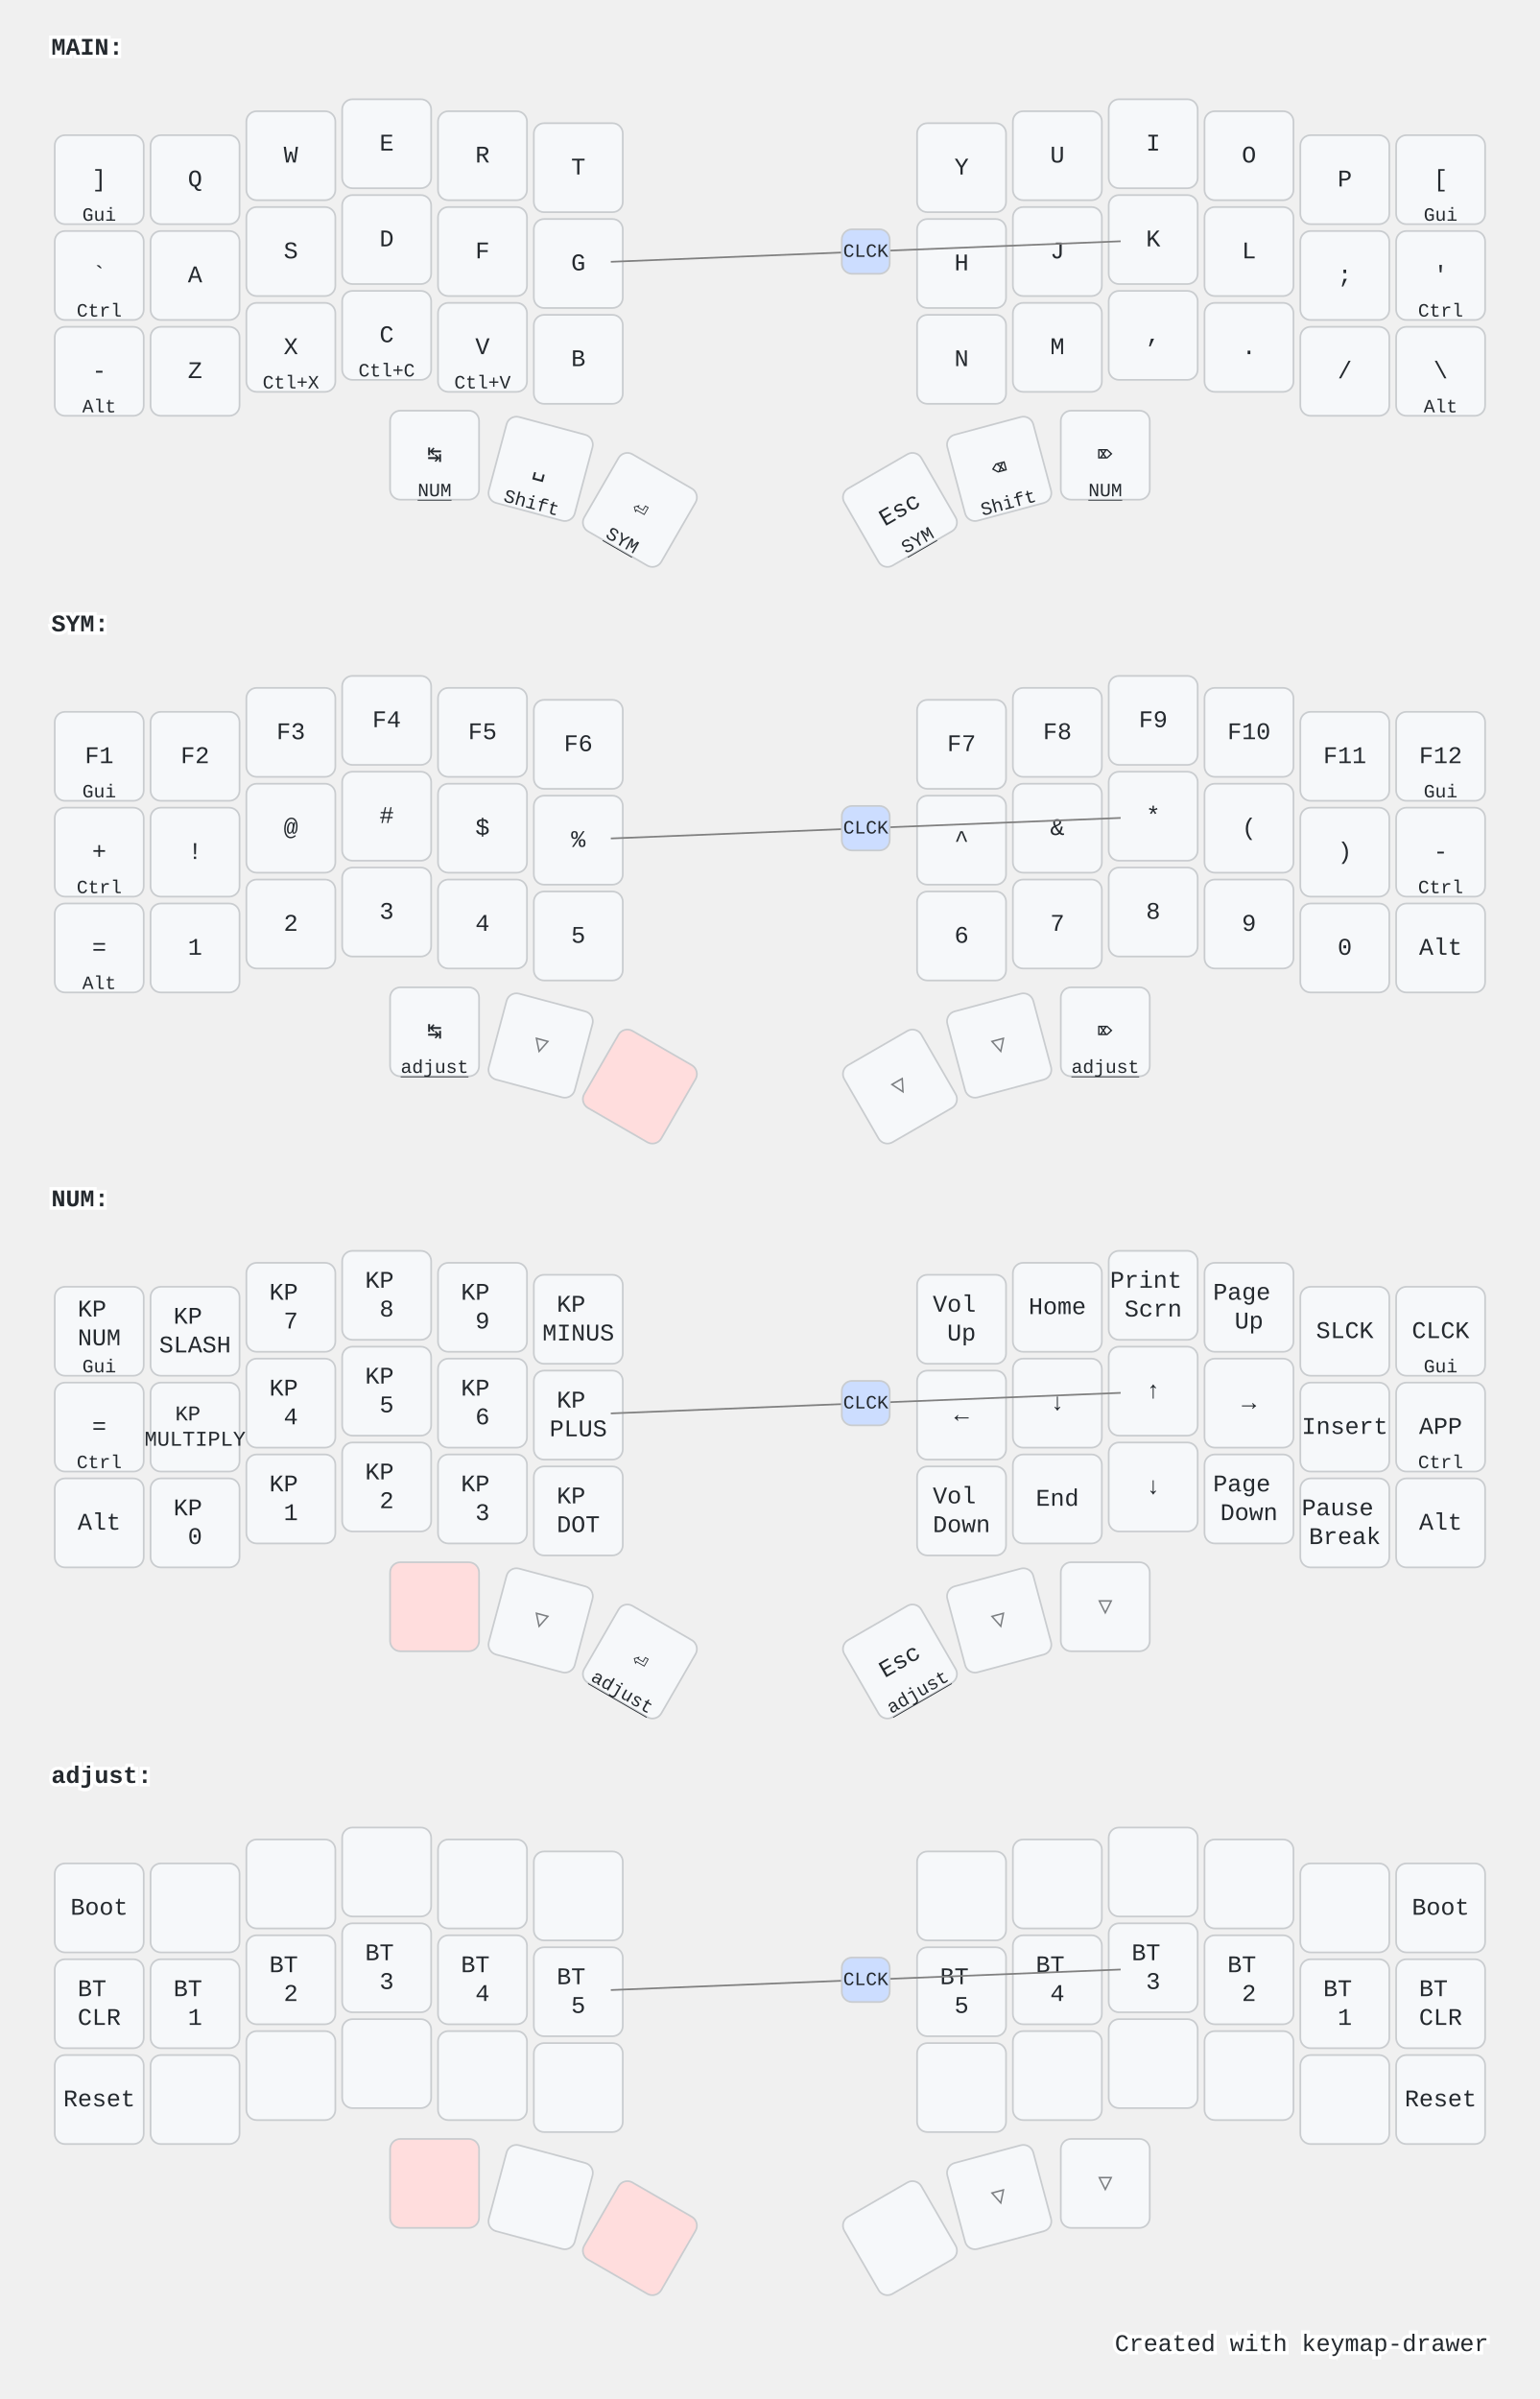
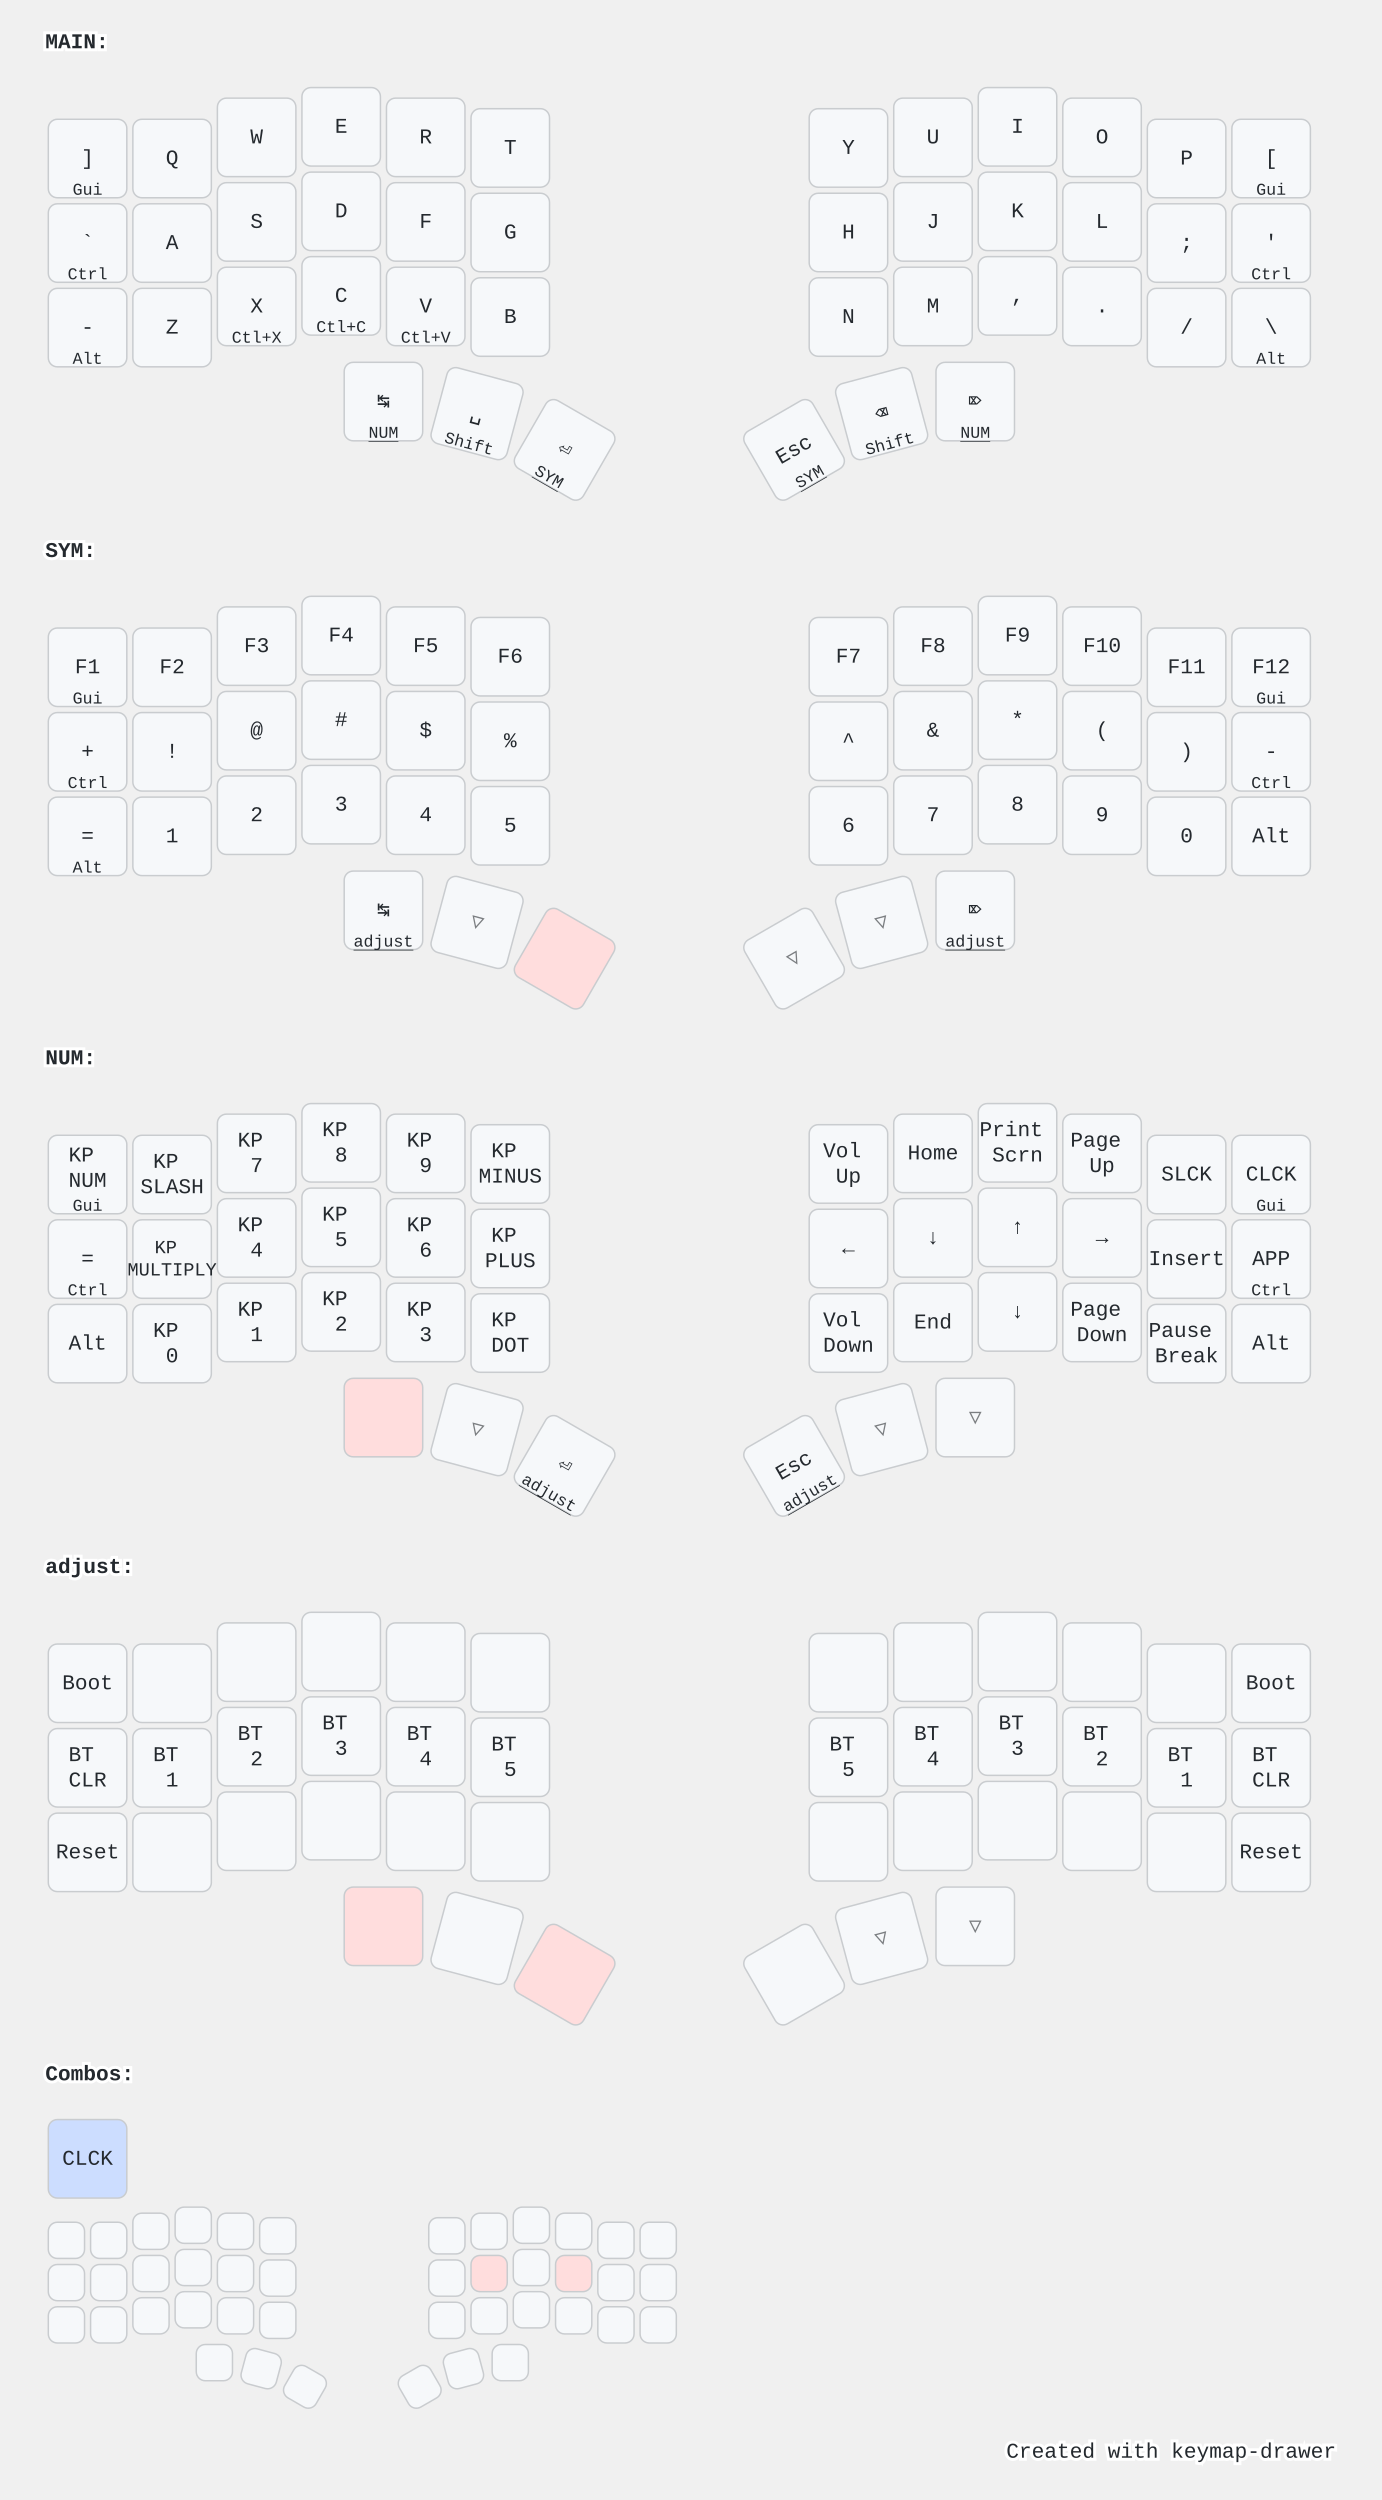
- <svg xmlns="http://www.w3.org/2000/svg" width="900" height="1402" viewBox="0 0 900 1402" class="keymap">
+ <svg xmlns="http://www.w3.org/2000/svg" width="915" height="1656" viewBox="0 0 915 1656" class="keymap">
  <style>/* inherit to force styles through use tags */
svg path {
    fill: inherit;
}

/* font and background color specifications */
svg.keymap {
    font-family: SFMono-Regular,Consolas,Liberation Mono,Menlo,monospace;
    font-size: 14px;
    font-kerning: normal;
    text-rendering: optimizeLegibility;
    fill: #24292e;
}

/* default key styling */
rect.key {
    fill: #f6f8fa;
}

rect.key, rect.combo {
    stroke: #c9cccf;
    stroke-width: 1;
}

/* default key side styling, only used is draw_key_sides is set */
rect.side {
    filter: brightness(90%);
}

/* color accent for combo boxes */
rect.combo, rect.combo-separate {
    fill: #cdf;
}

/* color accent for held keys */
rect.held, rect.combo.held {
    fill: #fdd;
}

/* color accent for ghost (optional) keys */
rect.ghost, rect.combo.ghost {
    stroke-dasharray: 4, 4;
    stroke-width: 2;
}

text {
    text-anchor: middle;
    dominant-baseline: middle;
}

/* styling for layer labels */
text.label {
    font-weight: bold;
    text-anchor: start;
    stroke: white;
    stroke-width: 4;
    paint-order: stroke;
}

/* styling for optional footer */
text.footer {
    text-anchor: end;
    dominant-baseline: auto;
    stroke: white;
    stroke-width: 4;
    paint-order: stroke;
}

/* styling for combo tap, and key non-tap label text */
text.combo, text.hold, text.shifted, text.left, text.right, text.tl, text.tr, text.bl, text.br {
    font-size: 11px;
}

text.hold, text.bl, text.br {
    text-anchor: middle;
    dominant-baseline: auto;
}

text.shifted, text.tl, text.tr {
    text-anchor: middle;
    dominant-baseline: hanging;
}

text.left, text.tl, text.bl {
    text-anchor: start;
}

text.right, text.tr, text.br {
    text-anchor: end;
}

text.layer-activator {
    text-decoration: underline;
}

/* styling for hold/shifted label text in combo box */
text.combo.hold, text.combo.shifted, text.combo.left, text.combo.right {
    font-size: 8px;
}

/* lighter symbol for transparent keys */
text.trans {
    fill: #7b7e81;
}

/* styling for combo dendrons */
path.combo {
    stroke-width: 1;
    stroke: gray;
    fill: none;
}

/* Start Tabler Icons Cleanup */
/* cannot use height/width with glyphs */
.icon-tabler &gt; path {
    fill: inherit;
    stroke: inherit;
    stroke-width: 2;
}
/* hide tabler's default box */
.icon-tabler &gt; path[stroke="none"][fill="none"] {
    visibility: hidden;
}
/* End Tabler Icons Cleanup */

@media (prefers-color-scheme: dark) {
svg.keymap { fill: #d1d6db; }
rect.key { fill: #3f4750; }
rect.key, rect.combo { stroke: #60666c; }
rect.combo, rect.combo-separate { fill: #1f3d7a; }
rect.held, rect.combo.held { fill: #854747; }
text.label, text.footer { stroke: black; }
text.trans { fill: #7e8184; }
path.combo { stroke: #7f7f7f; }

}</style>
  <g transform="translate(30, 0)" class="layer-MAIN">
    <text x="0" y="28" class="label" id="MAIN">MAIN:</text>
    <g transform="translate(0, 56)">
      <g transform="translate(28, 49)" class="key keypos-0">
        <rect rx="6" ry="6" x="-26" y="-26" width="52" height="52" class="key" />
        <text x="0" y="0" class="key tap">]</text>
        <text x="0" y="24" class="key hold">Gui</text>
      </g>
      <g transform="translate(84, 49)" class="key keypos-1">
        <rect rx="6" ry="6" x="-26" y="-26" width="52" height="52" class="key" />
        <text x="0" y="0" class="key tap">Q</text>
      </g>
      <g transform="translate(140, 35)" class="key keypos-2">
        <rect rx="6" ry="6" x="-26" y="-26" width="52" height="52" class="key" />
        <text x="0" y="0" class="key tap">W</text>
      </g>
      <g transform="translate(196, 28)" class="key keypos-3">
        <rect rx="6" ry="6" x="-26" y="-26" width="52" height="52" class="key" />
        <text x="0" y="0" class="key tap">E</text>
      </g>
      <g transform="translate(252, 35)" class="key keypos-4">
        <rect rx="6" ry="6" x="-26" y="-26" width="52" height="52" class="key" />
        <text x="0" y="0" class="key tap">R</text>
      </g>
      <g transform="translate(308, 42)" class="key keypos-5">
        <rect rx="6" ry="6" x="-26" y="-26" width="52" height="52" class="key" />
        <text x="0" y="0" class="key tap">T</text>
      </g>
      <g transform="translate(532, 42)" class="key keypos-6">
        <rect rx="6" ry="6" x="-26" y="-26" width="52" height="52" class="key" />
        <text x="0" y="0" class="key tap">Y</text>
      </g>
      <g transform="translate(588, 35)" class="key keypos-7">
        <rect rx="6" ry="6" x="-26" y="-26" width="52" height="52" class="key" />
        <text x="0" y="0" class="key tap">U</text>
      </g>
      <g transform="translate(644, 28)" class="key keypos-8">
        <rect rx="6" ry="6" x="-26" y="-26" width="52" height="52" class="key" />
        <text x="0" y="0" class="key tap">I</text>
      </g>
      <g transform="translate(700, 35)" class="key keypos-9">
        <rect rx="6" ry="6" x="-26" y="-26" width="52" height="52" class="key" />
        <text x="0" y="0" class="key tap">O</text>
      </g>
      <g transform="translate(756, 49)" class="key keypos-10">
        <rect rx="6" ry="6" x="-26" y="-26" width="52" height="52" class="key" />
        <text x="0" y="0" class="key tap">P</text>
      </g>
      <g transform="translate(812, 49)" class="key keypos-11">
        <rect rx="6" ry="6" x="-26" y="-26" width="52" height="52" class="key" />
        <text x="0" y="0" class="key tap">[</text>
        <text x="0" y="24" class="key hold">Gui</text>
      </g>
      <g transform="translate(28, 105)" class="key keypos-12">
        <rect rx="6" ry="6" x="-26" y="-26" width="52" height="52" class="key" />
        <text x="0" y="0" class="key tap">`</text>
        <text x="0" y="24" class="key hold">Ctrl</text>
      </g>
      <g transform="translate(84, 105)" class="key keypos-13">
        <rect rx="6" ry="6" x="-26" y="-26" width="52" height="52" class="key" />
        <text x="0" y="0" class="key tap">A</text>
      </g>
      <g transform="translate(140, 91)" class="key keypos-14">
        <rect rx="6" ry="6" x="-26" y="-26" width="52" height="52" class="key" />
        <text x="0" y="0" class="key tap">S</text>
      </g>
      <g transform="translate(196, 84)" class="key keypos-15">
        <rect rx="6" ry="6" x="-26" y="-26" width="52" height="52" class="key" />
        <text x="0" y="0" class="key tap">D</text>
      </g>
      <g transform="translate(252, 91)" class="key keypos-16">
        <rect rx="6" ry="6" x="-26" y="-26" width="52" height="52" class="key" />
        <text x="0" y="0" class="key tap">F</text>
      </g>
      <g transform="translate(308, 98)" class="key keypos-17">
        <rect rx="6" ry="6" x="-26" y="-26" width="52" height="52" class="key" />
        <text x="0" y="0" class="key tap">G</text>
      </g>
      <g transform="translate(532, 98)" class="key keypos-18">
        <rect rx="6" ry="6" x="-26" y="-26" width="52" height="52" class="key" />
        <text x="0" y="0" class="key tap">H</text>
      </g>
      <g transform="translate(588, 91)" class="key keypos-19">
        <rect rx="6" ry="6" x="-26" y="-26" width="52" height="52" class="key" />
        <text x="0" y="0" class="key tap">J</text>
      </g>
      <g transform="translate(644, 84)" class="key keypos-20">
        <rect rx="6" ry="6" x="-26" y="-26" width="52" height="52" class="key" />
        <text x="0" y="0" class="key tap">K</text>
      </g>
      <g transform="translate(700, 91)" class="key keypos-21">
        <rect rx="6" ry="6" x="-26" y="-26" width="52" height="52" class="key" />
        <text x="0" y="0" class="key tap">L</text>
      </g>
      <g transform="translate(756, 105)" class="key keypos-22">
        <rect rx="6" ry="6" x="-26" y="-26" width="52" height="52" class="key" />
        <text x="0" y="0" class="key tap">;</text>
      </g>
      <g transform="translate(812, 105)" class="key keypos-23">
        <rect rx="6" ry="6" x="-26" y="-26" width="52" height="52" class="key" />
        <text x="0" y="0" class="key tap">'</text>
        <text x="0" y="24" class="key hold">Ctrl</text>
      </g>
      <g transform="translate(28, 161)" class="key keypos-24">
        <rect rx="6" ry="6" x="-26" y="-26" width="52" height="52" class="key" />
        <text x="0" y="0" class="key tap">-</text>
        <text x="0" y="24" class="key hold">Alt</text>
      </g>
      <g transform="translate(84, 161)" class="key keypos-25">
        <rect rx="6" ry="6" x="-26" y="-26" width="52" height="52" class="key" />
        <text x="0" y="0" class="key tap">Z</text>
      </g>
      <g transform="translate(140, 147)" class="key keypos-26">
        <rect rx="6" ry="6" x="-26" y="-26" width="52" height="52" class="key" />
        <text x="0" y="0" class="key tap">X</text>
        <text x="0" y="24" class="key hold">Ctl+X</text>
      </g>
      <g transform="translate(196, 140)" class="key keypos-27">
        <rect rx="6" ry="6" x="-26" y="-26" width="52" height="52" class="key" />
        <text x="0" y="0" class="key tap">C</text>
        <text x="0" y="24" class="key hold">Ctl+C</text>
      </g>
      <g transform="translate(252, 147)" class="key keypos-28">
        <rect rx="6" ry="6" x="-26" y="-26" width="52" height="52" class="key" />
        <text x="0" y="0" class="key tap">V</text>
        <text x="0" y="24" class="key hold">Ctl+V</text>
      </g>
      <g transform="translate(308, 154)" class="key keypos-29">
        <rect rx="6" ry="6" x="-26" y="-26" width="52" height="52" class="key" />
        <text x="0" y="0" class="key tap">B</text>
      </g>
      <g transform="translate(532, 154)" class="key keypos-30">
        <rect rx="6" ry="6" x="-26" y="-26" width="52" height="52" class="key" />
        <text x="0" y="0" class="key tap">N</text>
      </g>
      <g transform="translate(588, 147)" class="key keypos-31">
        <rect rx="6" ry="6" x="-26" y="-26" width="52" height="52" class="key" />
        <text x="0" y="0" class="key tap">M</text>
      </g>
      <g transform="translate(644, 140)" class="key keypos-32">
        <rect rx="6" ry="6" x="-26" y="-26" width="52" height="52" class="key" />
        <text x="0" y="0" class="key tap">,</text>
      </g>
      <g transform="translate(700, 147)" class="key keypos-33">
        <rect rx="6" ry="6" x="-26" y="-26" width="52" height="52" class="key" />
        <text x="0" y="0" class="key tap">.</text>
      </g>
      <g transform="translate(756, 161)" class="key keypos-34">
        <rect rx="6" ry="6" x="-26" y="-26" width="52" height="52" class="key" />
        <text x="0" y="0" class="key tap">/</text>
      </g>
      <g transform="translate(812, 161)" class="key keypos-35">
        <rect rx="6" ry="6" x="-26" y="-26" width="52" height="52" class="key" />
        <text x="0" y="0" class="key tap">\</text>
        <text x="0" y="24" class="key hold">Alt</text>
      </g>
      <g transform="translate(224, 210)" class="key keypos-36">
        <rect rx="6" ry="6" x="-26" y="-26" width="52" height="52" class="key" />
        <text x="0" y="0" class="key tap">↹</text>
        <a href="#NUM">
          <text x="0" y="24" class="key hold layer-activator">NUM</text>
        </a>
      </g>
      <g transform="translate(286, 218) rotate(15.0)" class="key keypos-37">
        <rect rx="6" ry="6" x="-26" y="-26" width="52" height="52" class="key" />
        <text x="0" y="0" class="key tap">␣</text>
        <text x="0" y="24" class="key hold">Shift</text>
      </g>
      <g transform="translate(344, 242) rotate(30.0)" class="key keypos-38">
        <rect rx="6" ry="6" x="-26" y="-26" width="52" height="52" class="key" />
        <text x="0" y="0" class="key tap">⏎</text>
        <a href="#SYM">
          <text x="0" y="24" class="key hold layer-activator">SYM</text>
        </a>
      </g>
      <g transform="translate(496, 242) rotate(-30.0)" class="key keypos-39">
        <rect rx="6" ry="6" x="-26" y="-26" width="52" height="52" class="key" />
        <text x="0" y="0" class="key tap">Esc</text>
        <a href="#SYM">
          <text x="0" y="24" class="key hold layer-activator">SYM</text>
        </a>
      </g>
      <g transform="translate(554, 218) rotate(-15.0)" class="key keypos-40">
        <rect rx="6" ry="6" x="-26" y="-26" width="52" height="52" class="key" />
        <text x="0" y="0" class="key tap">⌫</text>
        <text x="0" y="24" class="key hold">Shift</text>
      </g>
      <g transform="translate(616, 210)" class="key keypos-41">
        <rect rx="6" ry="6" x="-26" y="-26" width="52" height="52" class="key" />
        <text x="0" y="0" class="key tap">⌦</text>
        <a href="#NUM">
          <text x="0" y="24" class="key hold layer-activator">NUM</text>
        </a>
      </g>
-       <g class="combo combopos-0">
-         <path d="M476,91 l-149,6" class="combo" />
-         <path d="M476,91 l149,-6" class="combo" />
-         <rect rx="6" ry="6" x="462" y="78" width="28" height="26" class="combo" />
-         <text x="476" y="91" class="combo tap">CLCK</text>
-       </g>
    </g>
  </g>
  <g transform="translate(30, 337)" class="layer-SYM">
    <text x="0" y="28" class="label" id="SYM">SYM:</text>
    <g transform="translate(0, 56)">
      <g transform="translate(28, 49)" class="key keypos-0">
        <rect rx="6" ry="6" x="-26" y="-26" width="52" height="52" class="key" />
        <text x="0" y="0" class="key tap">F1</text>
        <text x="0" y="24" class="key hold">Gui</text>
      </g>
      <g transform="translate(84, 49)" class="key keypos-1">
        <rect rx="6" ry="6" x="-26" y="-26" width="52" height="52" class="key" />
        <text x="0" y="0" class="key tap">F2</text>
      </g>
      <g transform="translate(140, 35)" class="key keypos-2">
        <rect rx="6" ry="6" x="-26" y="-26" width="52" height="52" class="key" />
        <text x="0" y="0" class="key tap">F3</text>
      </g>
      <g transform="translate(196, 28)" class="key keypos-3">
        <rect rx="6" ry="6" x="-26" y="-26" width="52" height="52" class="key" />
        <text x="0" y="0" class="key tap">F4</text>
      </g>
      <g transform="translate(252, 35)" class="key keypos-4">
        <rect rx="6" ry="6" x="-26" y="-26" width="52" height="52" class="key" />
        <text x="0" y="0" class="key tap">F5</text>
      </g>
      <g transform="translate(308, 42)" class="key keypos-5">
        <rect rx="6" ry="6" x="-26" y="-26" width="52" height="52" class="key" />
        <text x="0" y="0" class="key tap">F6</text>
      </g>
      <g transform="translate(532, 42)" class="key keypos-6">
        <rect rx="6" ry="6" x="-26" y="-26" width="52" height="52" class="key" />
        <text x="0" y="0" class="key tap">F7</text>
      </g>
      <g transform="translate(588, 35)" class="key keypos-7">
        <rect rx="6" ry="6" x="-26" y="-26" width="52" height="52" class="key" />
        <text x="0" y="0" class="key tap">F8</text>
      </g>
      <g transform="translate(644, 28)" class="key keypos-8">
        <rect rx="6" ry="6" x="-26" y="-26" width="52" height="52" class="key" />
        <text x="0" y="0" class="key tap">F9</text>
      </g>
      <g transform="translate(700, 35)" class="key keypos-9">
        <rect rx="6" ry="6" x="-26" y="-26" width="52" height="52" class="key" />
        <text x="0" y="0" class="key tap">F10</text>
      </g>
      <g transform="translate(756, 49)" class="key keypos-10">
        <rect rx="6" ry="6" x="-26" y="-26" width="52" height="52" class="key" />
        <text x="0" y="0" class="key tap">F11</text>
      </g>
      <g transform="translate(812, 49)" class="key keypos-11">
        <rect rx="6" ry="6" x="-26" y="-26" width="52" height="52" class="key" />
        <text x="0" y="0" class="key tap">F12</text>
        <text x="0" y="24" class="key hold">Gui</text>
      </g>
      <g transform="translate(28, 105)" class="key keypos-12">
        <rect rx="6" ry="6" x="-26" y="-26" width="52" height="52" class="key" />
        <text x="0" y="0" class="key tap">+</text>
        <text x="0" y="24" class="key hold">Ctrl</text>
      </g>
      <g transform="translate(84, 105)" class="key keypos-13">
        <rect rx="6" ry="6" x="-26" y="-26" width="52" height="52" class="key" />
        <text x="0" y="0" class="key tap">!</text>
      </g>
      <g transform="translate(140, 91)" class="key keypos-14">
        <rect rx="6" ry="6" x="-26" y="-26" width="52" height="52" class="key" />
        <text x="0" y="0" class="key tap">@</text>
      </g>
      <g transform="translate(196, 84)" class="key keypos-15">
        <rect rx="6" ry="6" x="-26" y="-26" width="52" height="52" class="key" />
        <text x="0" y="0" class="key tap">#</text>
      </g>
      <g transform="translate(252, 91)" class="key keypos-16">
        <rect rx="6" ry="6" x="-26" y="-26" width="52" height="52" class="key" />
        <text x="0" y="0" class="key tap">$</text>
      </g>
      <g transform="translate(308, 98)" class="key keypos-17">
        <rect rx="6" ry="6" x="-26" y="-26" width="52" height="52" class="key" />
        <text x="0" y="0" class="key tap">%</text>
      </g>
      <g transform="translate(532, 98)" class="key keypos-18">
        <rect rx="6" ry="6" x="-26" y="-26" width="52" height="52" class="key" />
        <text x="0" y="0" class="key tap">^</text>
      </g>
      <g transform="translate(588, 91)" class="key keypos-19">
        <rect rx="6" ry="6" x="-26" y="-26" width="52" height="52" class="key" />
        <text x="0" y="0" class="key tap">&amp;</text>
      </g>
      <g transform="translate(644, 84)" class="key keypos-20">
        <rect rx="6" ry="6" x="-26" y="-26" width="52" height="52" class="key" />
        <text x="0" y="0" class="key tap">*</text>
      </g>
      <g transform="translate(700, 91)" class="key keypos-21">
        <rect rx="6" ry="6" x="-26" y="-26" width="52" height="52" class="key" />
        <text x="0" y="0" class="key tap">(</text>
      </g>
      <g transform="translate(756, 105)" class="key keypos-22">
        <rect rx="6" ry="6" x="-26" y="-26" width="52" height="52" class="key" />
        <text x="0" y="0" class="key tap">)</text>
      </g>
      <g transform="translate(812, 105)" class="key keypos-23">
        <rect rx="6" ry="6" x="-26" y="-26" width="52" height="52" class="key" />
        <text x="0" y="0" class="key tap">-</text>
        <text x="0" y="24" class="key hold">Ctrl</text>
      </g>
      <g transform="translate(28, 161)" class="key keypos-24">
        <rect rx="6" ry="6" x="-26" y="-26" width="52" height="52" class="key" />
        <text x="0" y="0" class="key tap">=</text>
        <text x="0" y="24" class="key hold">Alt</text>
      </g>
      <g transform="translate(84, 161)" class="key keypos-25">
        <rect rx="6" ry="6" x="-26" y="-26" width="52" height="52" class="key" />
        <text x="0" y="0" class="key tap">1</text>
      </g>
      <g transform="translate(140, 147)" class="key keypos-26">
        <rect rx="6" ry="6" x="-26" y="-26" width="52" height="52" class="key" />
        <text x="0" y="0" class="key tap">2</text>
      </g>
      <g transform="translate(196, 140)" class="key keypos-27">
        <rect rx="6" ry="6" x="-26" y="-26" width="52" height="52" class="key" />
        <text x="0" y="0" class="key tap">3</text>
      </g>
      <g transform="translate(252, 147)" class="key keypos-28">
        <rect rx="6" ry="6" x="-26" y="-26" width="52" height="52" class="key" />
        <text x="0" y="0" class="key tap">4</text>
      </g>
      <g transform="translate(308, 154)" class="key keypos-29">
        <rect rx="6" ry="6" x="-26" y="-26" width="52" height="52" class="key" />
        <text x="0" y="0" class="key tap">5</text>
      </g>
      <g transform="translate(532, 154)" class="key keypos-30">
        <rect rx="6" ry="6" x="-26" y="-26" width="52" height="52" class="key" />
        <text x="0" y="0" class="key tap">6</text>
      </g>
      <g transform="translate(588, 147)" class="key keypos-31">
        <rect rx="6" ry="6" x="-26" y="-26" width="52" height="52" class="key" />
        <text x="0" y="0" class="key tap">7</text>
      </g>
      <g transform="translate(644, 140)" class="key keypos-32">
        <rect rx="6" ry="6" x="-26" y="-26" width="52" height="52" class="key" />
        <text x="0" y="0" class="key tap">8</text>
      </g>
      <g transform="translate(700, 147)" class="key keypos-33">
        <rect rx="6" ry="6" x="-26" y="-26" width="52" height="52" class="key" />
        <text x="0" y="0" class="key tap">9</text>
      </g>
      <g transform="translate(756, 161)" class="key keypos-34">
        <rect rx="6" ry="6" x="-26" y="-26" width="52" height="52" class="key" />
        <text x="0" y="0" class="key tap">0</text>
      </g>
      <g transform="translate(812, 161)" class="key keypos-35">
        <rect rx="6" ry="6" x="-26" y="-26" width="52" height="52" class="key" />
        <text x="0" y="0" class="key tap">Alt</text>
      </g>
      <g transform="translate(224, 210)" class="key keypos-36">
        <rect rx="6" ry="6" x="-26" y="-26" width="52" height="52" class="key" />
        <text x="0" y="0" class="key tap">↹</text>
        <a href="#adjust">
          <text x="0" y="24" class="key hold layer-activator">adjust</text>
        </a>
      </g>
      <g transform="translate(286, 218) rotate(15.0)" class="key trans keypos-37">
        <rect rx="6" ry="6" x="-26" y="-26" width="52" height="52" class="key trans" />
        <text x="0" y="0" class="key trans tap">▽</text>
      </g>
      <g transform="translate(344, 242) rotate(30.0)" class="key held keypos-38">
        <rect rx="6" ry="6" x="-26" y="-26" width="52" height="52" class="key held" />
      </g>
      <g transform="translate(496, 242) rotate(-30.0)" class="key trans keypos-39">
        <rect rx="6" ry="6" x="-26" y="-26" width="52" height="52" class="key trans" />
        <text x="0" y="0" class="key trans tap">▽</text>
      </g>
      <g transform="translate(554, 218) rotate(-15.0)" class="key trans keypos-40">
        <rect rx="6" ry="6" x="-26" y="-26" width="52" height="52" class="key trans" />
        <text x="0" y="0" class="key trans tap">▽</text>
      </g>
      <g transform="translate(616, 210)" class="key keypos-41">
        <rect rx="6" ry="6" x="-26" y="-26" width="52" height="52" class="key" />
        <text x="0" y="0" class="key tap">⌦</text>
        <a href="#adjust">
          <text x="0" y="24" class="key hold layer-activator">adjust</text>
        </a>
      </g>
-       <g class="combo combopos-0">
-         <path d="M476,91 l-149,6" class="combo" />
-         <path d="M476,91 l149,-6" class="combo" />
-         <rect rx="6" ry="6" x="462" y="78" width="28" height="26" class="combo" />
-         <text x="476" y="91" class="combo tap">CLCK</text>
-       </g>
    </g>
  </g>
  <g transform="translate(30, 673)" class="layer-NUM">
    <text x="0" y="28" class="label" id="NUM">NUM:</text>
    <g transform="translate(0, 56)">
      <g transform="translate(28, 49)" class="key keypos-0">
        <rect rx="6" ry="6" x="-26" y="-26" width="52" height="52" class="key" />
        <text x="0" y="0" class="key tap">
          <tspan x="0" dy="-0.9em">KP</tspan>
          <tspan x="0" dy="1.2em">NUM</tspan>
        </text>
        <text x="0" y="24" class="key hold">Gui</text>
      </g>
      <g transform="translate(84, 49)" class="key keypos-1">
        <rect rx="6" ry="6" x="-26" y="-26" width="52" height="52" class="key" />
        <text x="0" y="0" class="key tap">
          <tspan x="0" dy="-0.6em">KP</tspan>
          <tspan x="0" dy="1.2em">SLASH</tspan>
        </text>
      </g>
      <g transform="translate(140, 35)" class="key keypos-2">
        <rect rx="6" ry="6" x="-26" y="-26" width="52" height="52" class="key" />
        <text x="0" y="0" class="key tap">
          <tspan x="0" dy="-0.6em">KP</tspan>
          <tspan x="0" dy="1.2em">7</tspan>
        </text>
      </g>
      <g transform="translate(196, 28)" class="key keypos-3">
        <rect rx="6" ry="6" x="-26" y="-26" width="52" height="52" class="key" />
        <text x="0" y="0" class="key tap">
          <tspan x="0" dy="-0.6em">KP</tspan>
          <tspan x="0" dy="1.2em">8</tspan>
        </text>
      </g>
      <g transform="translate(252, 35)" class="key keypos-4">
        <rect rx="6" ry="6" x="-26" y="-26" width="52" height="52" class="key" />
        <text x="0" y="0" class="key tap">
          <tspan x="0" dy="-0.6em">KP</tspan>
          <tspan x="0" dy="1.2em">9</tspan>
        </text>
      </g>
      <g transform="translate(308, 42)" class="key keypos-5">
        <rect rx="6" ry="6" x="-26" y="-26" width="52" height="52" class="key" />
        <text x="0" y="0" class="key tap">
          <tspan x="0" dy="-0.6em">KP</tspan>
          <tspan x="0" dy="1.2em">MINUS</tspan>
        </text>
      </g>
      <g transform="translate(532, 42)" class="key keypos-6">
        <rect rx="6" ry="6" x="-26" y="-26" width="52" height="52" class="key" />
        <text x="0" y="0" class="key tap">
          <tspan x="0" dy="-0.6em">Vol</tspan>
          <tspan x="0" dy="1.2em">Up</tspan>
        </text>
      </g>
      <g transform="translate(588, 35)" class="key keypos-7">
        <rect rx="6" ry="6" x="-26" y="-26" width="52" height="52" class="key" />
        <text x="0" y="0" class="key tap">Home</text>
      </g>
      <g transform="translate(644, 28)" class="key keypos-8">
        <rect rx="6" ry="6" x="-26" y="-26" width="52" height="52" class="key" />
        <text x="0" y="0" class="key tap">
          <tspan x="0" dy="-0.6em">Print</tspan>
          <tspan x="0" dy="1.2em">Scrn</tspan>
        </text>
      </g>
      <g transform="translate(700, 35)" class="key keypos-9">
        <rect rx="6" ry="6" x="-26" y="-26" width="52" height="52" class="key" />
        <text x="0" y="0" class="key tap">
          <tspan x="0" dy="-0.6em">Page</tspan>
          <tspan x="0" dy="1.2em">Up</tspan>
        </text>
      </g>
      <g transform="translate(756, 49)" class="key keypos-10">
        <rect rx="6" ry="6" x="-26" y="-26" width="52" height="52" class="key" />
        <text x="0" y="0" class="key tap">SLCK</text>
      </g>
      <g transform="translate(812, 49)" class="key keypos-11">
        <rect rx="6" ry="6" x="-26" y="-26" width="52" height="52" class="key" />
        <text x="0" y="0" class="key tap">CLCK</text>
        <text x="0" y="24" class="key hold">Gui</text>
      </g>
      <g transform="translate(28, 105)" class="key keypos-12">
        <rect rx="6" ry="6" x="-26" y="-26" width="52" height="52" class="key" />
        <text x="0" y="0" class="key tap">=</text>
        <text x="0" y="24" class="key hold">Ctrl</text>
      </g>
      <g transform="translate(84, 105)" class="key keypos-13">
        <rect rx="6" ry="6" x="-26" y="-26" width="52" height="52" class="key" />
        <text x="0" y="0" class="key tap">
          <tspan x="0" dy="-0.6em" style="font-size: 88%">KP</tspan>
          <tspan x="0" dy="1.2em" style="font-size: 88%">MULTIPLY</tspan>
        </text>
      </g>
      <g transform="translate(140, 91)" class="key keypos-14">
        <rect rx="6" ry="6" x="-26" y="-26" width="52" height="52" class="key" />
        <text x="0" y="0" class="key tap">
          <tspan x="0" dy="-0.6em">KP</tspan>
          <tspan x="0" dy="1.2em">4</tspan>
        </text>
      </g>
      <g transform="translate(196, 84)" class="key keypos-15">
        <rect rx="6" ry="6" x="-26" y="-26" width="52" height="52" class="key" />
        <text x="0" y="0" class="key tap">
          <tspan x="0" dy="-0.6em">KP</tspan>
          <tspan x="0" dy="1.2em">5</tspan>
        </text>
      </g>
      <g transform="translate(252, 91)" class="key keypos-16">
        <rect rx="6" ry="6" x="-26" y="-26" width="52" height="52" class="key" />
        <text x="0" y="0" class="key tap">
          <tspan x="0" dy="-0.6em">KP</tspan>
          <tspan x="0" dy="1.2em">6</tspan>
        </text>
      </g>
      <g transform="translate(308, 98)" class="key keypos-17">
        <rect rx="6" ry="6" x="-26" y="-26" width="52" height="52" class="key" />
        <text x="0" y="0" class="key tap">
          <tspan x="0" dy="-0.6em">KP</tspan>
          <tspan x="0" dy="1.2em">PLUS</tspan>
        </text>
      </g>
      <g transform="translate(532, 98)" class="key keypos-18">
        <rect rx="6" ry="6" x="-26" y="-26" width="52" height="52" class="key" />
        <text x="0" y="0" class="key tap">←</text>
      </g>
      <g transform="translate(588, 91)" class="key keypos-19">
        <rect rx="6" ry="6" x="-26" y="-26" width="52" height="52" class="key" />
        <text x="0" y="0" class="key tap">↓</text>
      </g>
      <g transform="translate(644, 84)" class="key keypos-20">
        <rect rx="6" ry="6" x="-26" y="-26" width="52" height="52" class="key" />
        <text x="0" y="0" class="key tap">↑</text>
      </g>
      <g transform="translate(700, 91)" class="key keypos-21">
        <rect rx="6" ry="6" x="-26" y="-26" width="52" height="52" class="key" />
        <text x="0" y="0" class="key tap">→</text>
      </g>
      <g transform="translate(756, 105)" class="key keypos-22">
        <rect rx="6" ry="6" x="-26" y="-26" width="52" height="52" class="key" />
        <text x="0" y="0" class="key tap">Insert</text>
      </g>
      <g transform="translate(812, 105)" class="key keypos-23">
        <rect rx="6" ry="6" x="-26" y="-26" width="52" height="52" class="key" />
        <text x="0" y="0" class="key tap">APP</text>
        <text x="0" y="24" class="key hold">Ctrl</text>
      </g>
      <g transform="translate(28, 161)" class="key keypos-24">
        <rect rx="6" ry="6" x="-26" y="-26" width="52" height="52" class="key" />
        <text x="0" y="0" class="key tap">Alt</text>
      </g>
      <g transform="translate(84, 161)" class="key keypos-25">
        <rect rx="6" ry="6" x="-26" y="-26" width="52" height="52" class="key" />
        <text x="0" y="0" class="key tap">
          <tspan x="0" dy="-0.6em">KP</tspan>
          <tspan x="0" dy="1.2em">0</tspan>
        </text>
      </g>
      <g transform="translate(140, 147)" class="key keypos-26">
        <rect rx="6" ry="6" x="-26" y="-26" width="52" height="52" class="key" />
        <text x="0" y="0" class="key tap">
          <tspan x="0" dy="-0.6em">KP</tspan>
          <tspan x="0" dy="1.2em">1</tspan>
        </text>
      </g>
      <g transform="translate(196, 140)" class="key keypos-27">
        <rect rx="6" ry="6" x="-26" y="-26" width="52" height="52" class="key" />
        <text x="0" y="0" class="key tap">
          <tspan x="0" dy="-0.6em">KP</tspan>
          <tspan x="0" dy="1.2em">2</tspan>
        </text>
      </g>
      <g transform="translate(252, 147)" class="key keypos-28">
        <rect rx="6" ry="6" x="-26" y="-26" width="52" height="52" class="key" />
        <text x="0" y="0" class="key tap">
          <tspan x="0" dy="-0.6em">KP</tspan>
          <tspan x="0" dy="1.2em">3</tspan>
        </text>
      </g>
      <g transform="translate(308, 154)" class="key keypos-29">
        <rect rx="6" ry="6" x="-26" y="-26" width="52" height="52" class="key" />
        <text x="0" y="0" class="key tap">
          <tspan x="0" dy="-0.6em">KP</tspan>
          <tspan x="0" dy="1.2em">DOT</tspan>
        </text>
      </g>
      <g transform="translate(532, 154)" class="key keypos-30">
        <rect rx="6" ry="6" x="-26" y="-26" width="52" height="52" class="key" />
        <text x="0" y="0" class="key tap">
          <tspan x="0" dy="-0.6em">Vol</tspan>
          <tspan x="0" dy="1.2em">Down</tspan>
        </text>
      </g>
      <g transform="translate(588, 147)" class="key keypos-31">
        <rect rx="6" ry="6" x="-26" y="-26" width="52" height="52" class="key" />
        <text x="0" y="0" class="key tap">End</text>
      </g>
      <g transform="translate(644, 140)" class="key keypos-32">
        <rect rx="6" ry="6" x="-26" y="-26" width="52" height="52" class="key" />
        <text x="0" y="0" class="key tap">↓</text>
      </g>
      <g transform="translate(700, 147)" class="key keypos-33">
        <rect rx="6" ry="6" x="-26" y="-26" width="52" height="52" class="key" />
        <text x="0" y="0" class="key tap">
          <tspan x="0" dy="-0.6em">Page</tspan>
          <tspan x="0" dy="1.2em">Down</tspan>
        </text>
      </g>
      <g transform="translate(756, 161)" class="key keypos-34">
        <rect rx="6" ry="6" x="-26" y="-26" width="52" height="52" class="key" />
        <text x="0" y="0" class="key tap">
          <tspan x="0" dy="-0.6em">Pause</tspan>
          <tspan x="0" dy="1.2em">Break</tspan>
        </text>
      </g>
      <g transform="translate(812, 161)" class="key keypos-35">
        <rect rx="6" ry="6" x="-26" y="-26" width="52" height="52" class="key" />
        <text x="0" y="0" class="key tap">Alt</text>
      </g>
      <g transform="translate(224, 210)" class="key held keypos-36">
        <rect rx="6" ry="6" x="-26" y="-26" width="52" height="52" class="key held" />
      </g>
      <g transform="translate(286, 218) rotate(15.0)" class="key trans keypos-37">
        <rect rx="6" ry="6" x="-26" y="-26" width="52" height="52" class="key trans" />
        <text x="0" y="0" class="key trans tap">▽</text>
      </g>
      <g transform="translate(344, 242) rotate(30.0)" class="key keypos-38">
        <rect rx="6" ry="6" x="-26" y="-26" width="52" height="52" class="key" />
        <text x="0" y="0" class="key tap">⏎</text>
        <a href="#adjust">
          <text x="0" y="24" class="key hold layer-activator">adjust</text>
        </a>
      </g>
      <g transform="translate(496, 242) rotate(-30.0)" class="key keypos-39">
        <rect rx="6" ry="6" x="-26" y="-26" width="52" height="52" class="key" />
        <text x="0" y="0" class="key tap">Esc</text>
        <a href="#adjust">
          <text x="0" y="24" class="key hold layer-activator">adjust</text>
        </a>
      </g>
      <g transform="translate(554, 218) rotate(-15.0)" class="key trans keypos-40">
        <rect rx="6" ry="6" x="-26" y="-26" width="52" height="52" class="key trans" />
        <text x="0" y="0" class="key trans tap">▽</text>
      </g>
      <g transform="translate(616, 210)" class="key trans keypos-41">
        <rect rx="6" ry="6" x="-26" y="-26" width="52" height="52" class="key trans" />
        <text x="0" y="0" class="key trans tap">▽</text>
      </g>
-       <g class="combo combopos-0">
-         <path d="M476,91 l-149,6" class="combo" />
-         <path d="M476,91 l149,-6" class="combo" />
-         <rect rx="6" ry="6" x="462" y="78" width="28" height="26" class="combo" />
-         <text x="476" y="91" class="combo tap">CLCK</text>
-       </g>
    </g>
  </g>
  <g transform="translate(30, 1010)" class="layer-adjust">
    <text x="0" y="28" class="label" id="adjust">adjust:</text>
    <g transform="translate(0, 56)">
      <g transform="translate(28, 49)" class="key keypos-0">
        <rect rx="6" ry="6" x="-26" y="-26" width="52" height="52" class="key" />
        <text x="0" y="0" class="key tap">Boot</text>
      </g>
      <g transform="translate(84, 49)" class="key keypos-1">
        <rect rx="6" ry="6" x="-26" y="-26" width="52" height="52" class="key" />
      </g>
      <g transform="translate(140, 35)" class="key keypos-2">
        <rect rx="6" ry="6" x="-26" y="-26" width="52" height="52" class="key" />
      </g>
      <g transform="translate(196, 28)" class="key keypos-3">
        <rect rx="6" ry="6" x="-26" y="-26" width="52" height="52" class="key" />
      </g>
      <g transform="translate(252, 35)" class="key keypos-4">
        <rect rx="6" ry="6" x="-26" y="-26" width="52" height="52" class="key" />
      </g>
      <g transform="translate(308, 42)" class="key keypos-5">
        <rect rx="6" ry="6" x="-26" y="-26" width="52" height="52" class="key" />
      </g>
      <g transform="translate(532, 42)" class="key keypos-6">
        <rect rx="6" ry="6" x="-26" y="-26" width="52" height="52" class="key" />
      </g>
      <g transform="translate(588, 35)" class="key keypos-7">
        <rect rx="6" ry="6" x="-26" y="-26" width="52" height="52" class="key" />
      </g>
      <g transform="translate(644, 28)" class="key keypos-8">
        <rect rx="6" ry="6" x="-26" y="-26" width="52" height="52" class="key" />
      </g>
      <g transform="translate(700, 35)" class="key keypos-9">
        <rect rx="6" ry="6" x="-26" y="-26" width="52" height="52" class="key" />
      </g>
      <g transform="translate(756, 49)" class="key keypos-10">
        <rect rx="6" ry="6" x="-26" y="-26" width="52" height="52" class="key" />
      </g>
      <g transform="translate(812, 49)" class="key keypos-11">
        <rect rx="6" ry="6" x="-26" y="-26" width="52" height="52" class="key" />
        <text x="0" y="0" class="key tap">Boot</text>
      </g>
      <g transform="translate(28, 105)" class="key keypos-12">
        <rect rx="6" ry="6" x="-26" y="-26" width="52" height="52" class="key" />
        <text x="0" y="0" class="key tap">
          <tspan x="0" dy="-0.6em">BT</tspan>
          <tspan x="0" dy="1.2em">CLR</tspan>
        </text>
      </g>
      <g transform="translate(84, 105)" class="key keypos-13">
        <rect rx="6" ry="6" x="-26" y="-26" width="52" height="52" class="key" />
        <text x="0" y="0" class="key tap">
          <tspan x="0" dy="-0.6em">BT</tspan>
          <tspan x="0" dy="1.2em">1</tspan>
        </text>
      </g>
      <g transform="translate(140, 91)" class="key keypos-14">
        <rect rx="6" ry="6" x="-26" y="-26" width="52" height="52" class="key" />
        <text x="0" y="0" class="key tap">
          <tspan x="0" dy="-0.6em">BT</tspan>
          <tspan x="0" dy="1.2em">2</tspan>
        </text>
      </g>
      <g transform="translate(196, 84)" class="key keypos-15">
        <rect rx="6" ry="6" x="-26" y="-26" width="52" height="52" class="key" />
        <text x="0" y="0" class="key tap">
          <tspan x="0" dy="-0.6em">BT</tspan>
          <tspan x="0" dy="1.2em">3</tspan>
        </text>
      </g>
      <g transform="translate(252, 91)" class="key keypos-16">
        <rect rx="6" ry="6" x="-26" y="-26" width="52" height="52" class="key" />
        <text x="0" y="0" class="key tap">
          <tspan x="0" dy="-0.6em">BT</tspan>
          <tspan x="0" dy="1.2em">4</tspan>
        </text>
      </g>
      <g transform="translate(308, 98)" class="key keypos-17">
        <rect rx="6" ry="6" x="-26" y="-26" width="52" height="52" class="key" />
        <text x="0" y="0" class="key tap">
          <tspan x="0" dy="-0.6em">BT</tspan>
          <tspan x="0" dy="1.2em">5</tspan>
        </text>
      </g>
      <g transform="translate(532, 98)" class="key keypos-18">
        <rect rx="6" ry="6" x="-26" y="-26" width="52" height="52" class="key" />
        <text x="0" y="0" class="key tap">
          <tspan x="0" dy="-0.6em">BT</tspan>
          <tspan x="0" dy="1.2em">5</tspan>
        </text>
      </g>
      <g transform="translate(588, 91)" class="key keypos-19">
        <rect rx="6" ry="6" x="-26" y="-26" width="52" height="52" class="key" />
        <text x="0" y="0" class="key tap">
          <tspan x="0" dy="-0.6em">BT</tspan>
          <tspan x="0" dy="1.2em">4</tspan>
        </text>
      </g>
      <g transform="translate(644, 84)" class="key keypos-20">
        <rect rx="6" ry="6" x="-26" y="-26" width="52" height="52" class="key" />
        <text x="0" y="0" class="key tap">
          <tspan x="0" dy="-0.6em">BT</tspan>
          <tspan x="0" dy="1.2em">3</tspan>
        </text>
      </g>
      <g transform="translate(700, 91)" class="key keypos-21">
        <rect rx="6" ry="6" x="-26" y="-26" width="52" height="52" class="key" />
        <text x="0" y="0" class="key tap">
          <tspan x="0" dy="-0.6em">BT</tspan>
          <tspan x="0" dy="1.2em">2</tspan>
        </text>
      </g>
      <g transform="translate(756, 105)" class="key keypos-22">
        <rect rx="6" ry="6" x="-26" y="-26" width="52" height="52" class="key" />
        <text x="0" y="0" class="key tap">
          <tspan x="0" dy="-0.6em">BT</tspan>
          <tspan x="0" dy="1.2em">1</tspan>
        </text>
      </g>
      <g transform="translate(812, 105)" class="key keypos-23">
        <rect rx="6" ry="6" x="-26" y="-26" width="52" height="52" class="key" />
        <text x="0" y="0" class="key tap">
          <tspan x="0" dy="-0.6em">BT</tspan>
          <tspan x="0" dy="1.2em">CLR</tspan>
        </text>
      </g>
      <g transform="translate(28, 161)" class="key keypos-24">
        <rect rx="6" ry="6" x="-26" y="-26" width="52" height="52" class="key" />
        <text x="0" y="0" class="key tap">Reset</text>
      </g>
      <g transform="translate(84, 161)" class="key keypos-25">
        <rect rx="6" ry="6" x="-26" y="-26" width="52" height="52" class="key" />
      </g>
      <g transform="translate(140, 147)" class="key keypos-26">
        <rect rx="6" ry="6" x="-26" y="-26" width="52" height="52" class="key" />
      </g>
      <g transform="translate(196, 140)" class="key keypos-27">
        <rect rx="6" ry="6" x="-26" y="-26" width="52" height="52" class="key" />
      </g>
      <g transform="translate(252, 147)" class="key keypos-28">
        <rect rx="6" ry="6" x="-26" y="-26" width="52" height="52" class="key" />
      </g>
      <g transform="translate(308, 154)" class="key keypos-29">
        <rect rx="6" ry="6" x="-26" y="-26" width="52" height="52" class="key" />
      </g>
      <g transform="translate(532, 154)" class="key keypos-30">
        <rect rx="6" ry="6" x="-26" y="-26" width="52" height="52" class="key" />
      </g>
      <g transform="translate(588, 147)" class="key keypos-31">
        <rect rx="6" ry="6" x="-26" y="-26" width="52" height="52" class="key" />
      </g>
      <g transform="translate(644, 140)" class="key keypos-32">
        <rect rx="6" ry="6" x="-26" y="-26" width="52" height="52" class="key" />
      </g>
      <g transform="translate(700, 147)" class="key keypos-33">
        <rect rx="6" ry="6" x="-26" y="-26" width="52" height="52" class="key" />
      </g>
      <g transform="translate(756, 161)" class="key keypos-34">
        <rect rx="6" ry="6" x="-26" y="-26" width="52" height="52" class="key" />
      </g>
      <g transform="translate(812, 161)" class="key keypos-35">
        <rect rx="6" ry="6" x="-26" y="-26" width="52" height="52" class="key" />
        <text x="0" y="0" class="key tap">Reset</text>
      </g>
      <g transform="translate(224, 210)" class="key held keypos-36">
        <rect rx="6" ry="6" x="-26" y="-26" width="52" height="52" class="key held" />
      </g>
      <g transform="translate(286, 218) rotate(15.0)" class="key keypos-37">
        <rect rx="6" ry="6" x="-26" y="-26" width="52" height="52" class="key" />
      </g>
      <g transform="translate(344, 242) rotate(30.0)" class="key held keypos-38">
        <rect rx="6" ry="6" x="-26" y="-26" width="52" height="52" class="key held" />
      </g>
      <g transform="translate(496, 242) rotate(-30.0)" class="key keypos-39">
        <rect rx="6" ry="6" x="-26" y="-26" width="52" height="52" class="key" />
      </g>
      <g transform="translate(554, 218) rotate(-15.0)" class="key trans keypos-40">
        <rect rx="6" ry="6" x="-26" y="-26" width="52" height="52" class="key trans" />
        <text x="0" y="0" class="key trans tap">▽</text>
      </g>
      <g transform="translate(616, 210)" class="key trans keypos-41">
        <rect rx="6" ry="6" x="-26" y="-26" width="52" height="52" class="key trans" />
        <text x="0" y="0" class="key trans tap">▽</text>
      </g>
-       <g class="combo combopos-0">
-         <path d="M476,91 l-149,6" class="combo" />
-         <path d="M476,91 l149,-6" class="combo" />
-         <rect rx="6" ry="6" x="462" y="78" width="28" height="26" class="combo" />
-         <text x="476" y="91" class="combo tap">CLCK</text>
-       </g>
    </g>
  </g>
-   <text x="870.0" y="1374.0" class="footer">Created with <a href="https://github.com/caksoylar/keymap-drawer">keymap-drawer</a>
+   <text x="30" y="1374" class="label" id="Combos">Combos:</text>
+   <g transform="translate(30, 1346)" class="layer-combopos-0">
+     <g transform="translate(0, 56)">
+       <g transform="translate(28, 28)" class="key  combo-separate keypos-0">
+         <rect rx="6" ry="6" x="-26" y="-26" width="52" height="52" class="key  combo-separate" />
+         <text x="0" y="0" class="key  combo-separate tap">CLCK</text>
+       </g>
+       <g transform="translate(14, 82)" class="key keypos-1">
+         <rect rx="6" ry="6" x="-12" y="-12" width="24" height="24" class="key" />
+       </g>
+       <g transform="translate(42, 82)" class="key keypos-2">
+         <rect rx="6" ry="6" x="-12" y="-12" width="24" height="24" class="key" />
+       </g>
+       <g transform="translate(70, 76)" class="key keypos-3">
+         <rect rx="6" ry="6" x="-12" y="-12" width="24" height="24" class="key" />
+       </g>
+       <g transform="translate(98, 72)" class="key keypos-4">
+         <rect rx="6" ry="6" x="-12" y="-12" width="24" height="24" class="key" />
+       </g>
+       <g transform="translate(126, 76)" class="key keypos-5">
+         <rect rx="6" ry="6" x="-12" y="-12" width="24" height="24" class="key" />
+       </g>
+       <g transform="translate(154, 79)" class="key keypos-6">
+         <rect rx="6" ry="6" x="-12" y="-12" width="24" height="24" class="key" />
+       </g>
+       <g transform="translate(266, 79)" class="key keypos-7">
+         <rect rx="6" ry="6" x="-12" y="-12" width="24" height="24" class="key" />
+       </g>
+       <g transform="translate(294, 76)" class="key keypos-8">
+         <rect rx="6" ry="6" x="-12" y="-12" width="24" height="24" class="key" />
+       </g>
+       <g transform="translate(322, 72)" class="key keypos-9">
+         <rect rx="6" ry="6" x="-12" y="-12" width="24" height="24" class="key" />
+       </g>
+       <g transform="translate(350, 76)" class="key keypos-10">
+         <rect rx="6" ry="6" x="-12" y="-12" width="24" height="24" class="key" />
+       </g>
+       <g transform="translate(378, 82)" class="key keypos-11">
+         <rect rx="6" ry="6" x="-12" y="-12" width="24" height="24" class="key" />
+       </g>
+       <g transform="translate(406, 82)" class="key keypos-12">
+         <rect rx="6" ry="6" x="-12" y="-12" width="24" height="24" class="key" />
+       </g>
+       <g transform="translate(14, 110)" class="key keypos-13">
+         <rect rx="6" ry="6" x="-12" y="-12" width="24" height="24" class="key" />
+       </g>
+       <g transform="translate(42, 110)" class="key keypos-14">
+         <rect rx="6" ry="6" x="-12" y="-12" width="24" height="24" class="key" />
+       </g>
+       <g transform="translate(70, 104)" class="key keypos-15">
+         <rect rx="6" ry="6" x="-12" y="-12" width="24" height="24" class="key" />
+       </g>
+       <g transform="translate(98, 100)" class="key keypos-16">
+         <rect rx="6" ry="6" x="-12" y="-12" width="24" height="24" class="key" />
+       </g>
+       <g transform="translate(126, 104)" class="key keypos-17">
+         <rect rx="6" ry="6" x="-12" y="-12" width="24" height="24" class="key" />
+       </g>
+       <g transform="translate(154, 107)" class="key keypos-18">
+         <rect rx="6" ry="6" x="-12" y="-12" width="24" height="24" class="key" />
+       </g>
+       <g transform="translate(266, 107)" class="key keypos-19">
+         <rect rx="6" ry="6" x="-12" y="-12" width="24" height="24" class="key" />
+       </g>
+       <g transform="translate(294, 104)" class="key held keypos-20">
+         <rect rx="6" ry="6" x="-12" y="-12" width="24" height="24" class="key held" />
+       </g>
+       <g transform="translate(322, 100)" class="key keypos-21">
+         <rect rx="6" ry="6" x="-12" y="-12" width="24" height="24" class="key" />
+       </g>
+       <g transform="translate(350, 104)" class="key held keypos-22">
+         <rect rx="6" ry="6" x="-12" y="-12" width="24" height="24" class="key held" />
+       </g>
+       <g transform="translate(378, 110)" class="key keypos-23">
+         <rect rx="6" ry="6" x="-12" y="-12" width="24" height="24" class="key" />
+       </g>
+       <g transform="translate(406, 110)" class="key keypos-24">
+         <rect rx="6" ry="6" x="-12" y="-12" width="24" height="24" class="key" />
+       </g>
+       <g transform="translate(14, 138)" class="key keypos-25">
+         <rect rx="6" ry="6" x="-12" y="-12" width="24" height="24" class="key" />
+       </g>
+       <g transform="translate(42, 138)" class="key keypos-26">
+         <rect rx="6" ry="6" x="-12" y="-12" width="24" height="24" class="key" />
+       </g>
+       <g transform="translate(70, 132)" class="key keypos-27">
+         <rect rx="6" ry="6" x="-12" y="-12" width="24" height="24" class="key" />
+       </g>
+       <g transform="translate(98, 128)" class="key keypos-28">
+         <rect rx="6" ry="6" x="-12" y="-12" width="24" height="24" class="key" />
+       </g>
+       <g transform="translate(126, 132)" class="key keypos-29">
+         <rect rx="6" ry="6" x="-12" y="-12" width="24" height="24" class="key" />
+       </g>
+       <g transform="translate(154, 135)" class="key keypos-30">
+         <rect rx="6" ry="6" x="-12" y="-12" width="24" height="24" class="key" />
+       </g>
+       <g transform="translate(266, 135)" class="key keypos-31">
+         <rect rx="6" ry="6" x="-12" y="-12" width="24" height="24" class="key" />
+       </g>
+       <g transform="translate(294, 132)" class="key keypos-32">
+         <rect rx="6" ry="6" x="-12" y="-12" width="24" height="24" class="key" />
+       </g>
+       <g transform="translate(322, 128)" class="key keypos-33">
+         <rect rx="6" ry="6" x="-12" y="-12" width="24" height="24" class="key" />
+       </g>
+       <g transform="translate(350, 132)" class="key keypos-34">
+         <rect rx="6" ry="6" x="-12" y="-12" width="24" height="24" class="key" />
+       </g>
+       <g transform="translate(378, 138)" class="key keypos-35">
+         <rect rx="6" ry="6" x="-12" y="-12" width="24" height="24" class="key" />
+       </g>
+       <g transform="translate(406, 138)" class="key keypos-36">
+         <rect rx="6" ry="6" x="-12" y="-12" width="24" height="24" class="key" />
+       </g>
+       <g transform="translate(112, 163)" class="key keypos-37">
+         <rect rx="6" ry="6" x="-12" y="-12" width="24" height="24" class="key" />
+       </g>
+       <g transform="translate(143, 167) rotate(15.0)" class="key keypos-38">
+         <rect rx="6" ry="6" x="-12" y="-12" width="24" height="24" class="key" />
+       </g>
+       <g transform="translate(172, 179) rotate(30.0)" class="key keypos-39">
+         <rect rx="6" ry="6" x="-12" y="-12" width="24" height="24" class="key" />
+       </g>
+       <g transform="translate(248, 179) rotate(-30.0)" class="key keypos-40">
+         <rect rx="6" ry="6" x="-12" y="-12" width="24" height="24" class="key" />
+       </g>
+       <g transform="translate(277, 167) rotate(-15.0)" class="key keypos-41">
+         <rect rx="6" ry="6" x="-12" y="-12" width="24" height="24" class="key" />
+       </g>
+       <g transform="translate(308, 163)" class="key keypos-42">
+         <rect rx="6" ry="6" x="-12" y="-12" width="24" height="24" class="key" />
+       </g>
+     </g>
+   </g>
+   <text x="885.0" y="1628.0" class="footer">Created with <a href="https://github.com/caksoylar/keymap-drawer">keymap-drawer</a>
  </text>
</svg>
